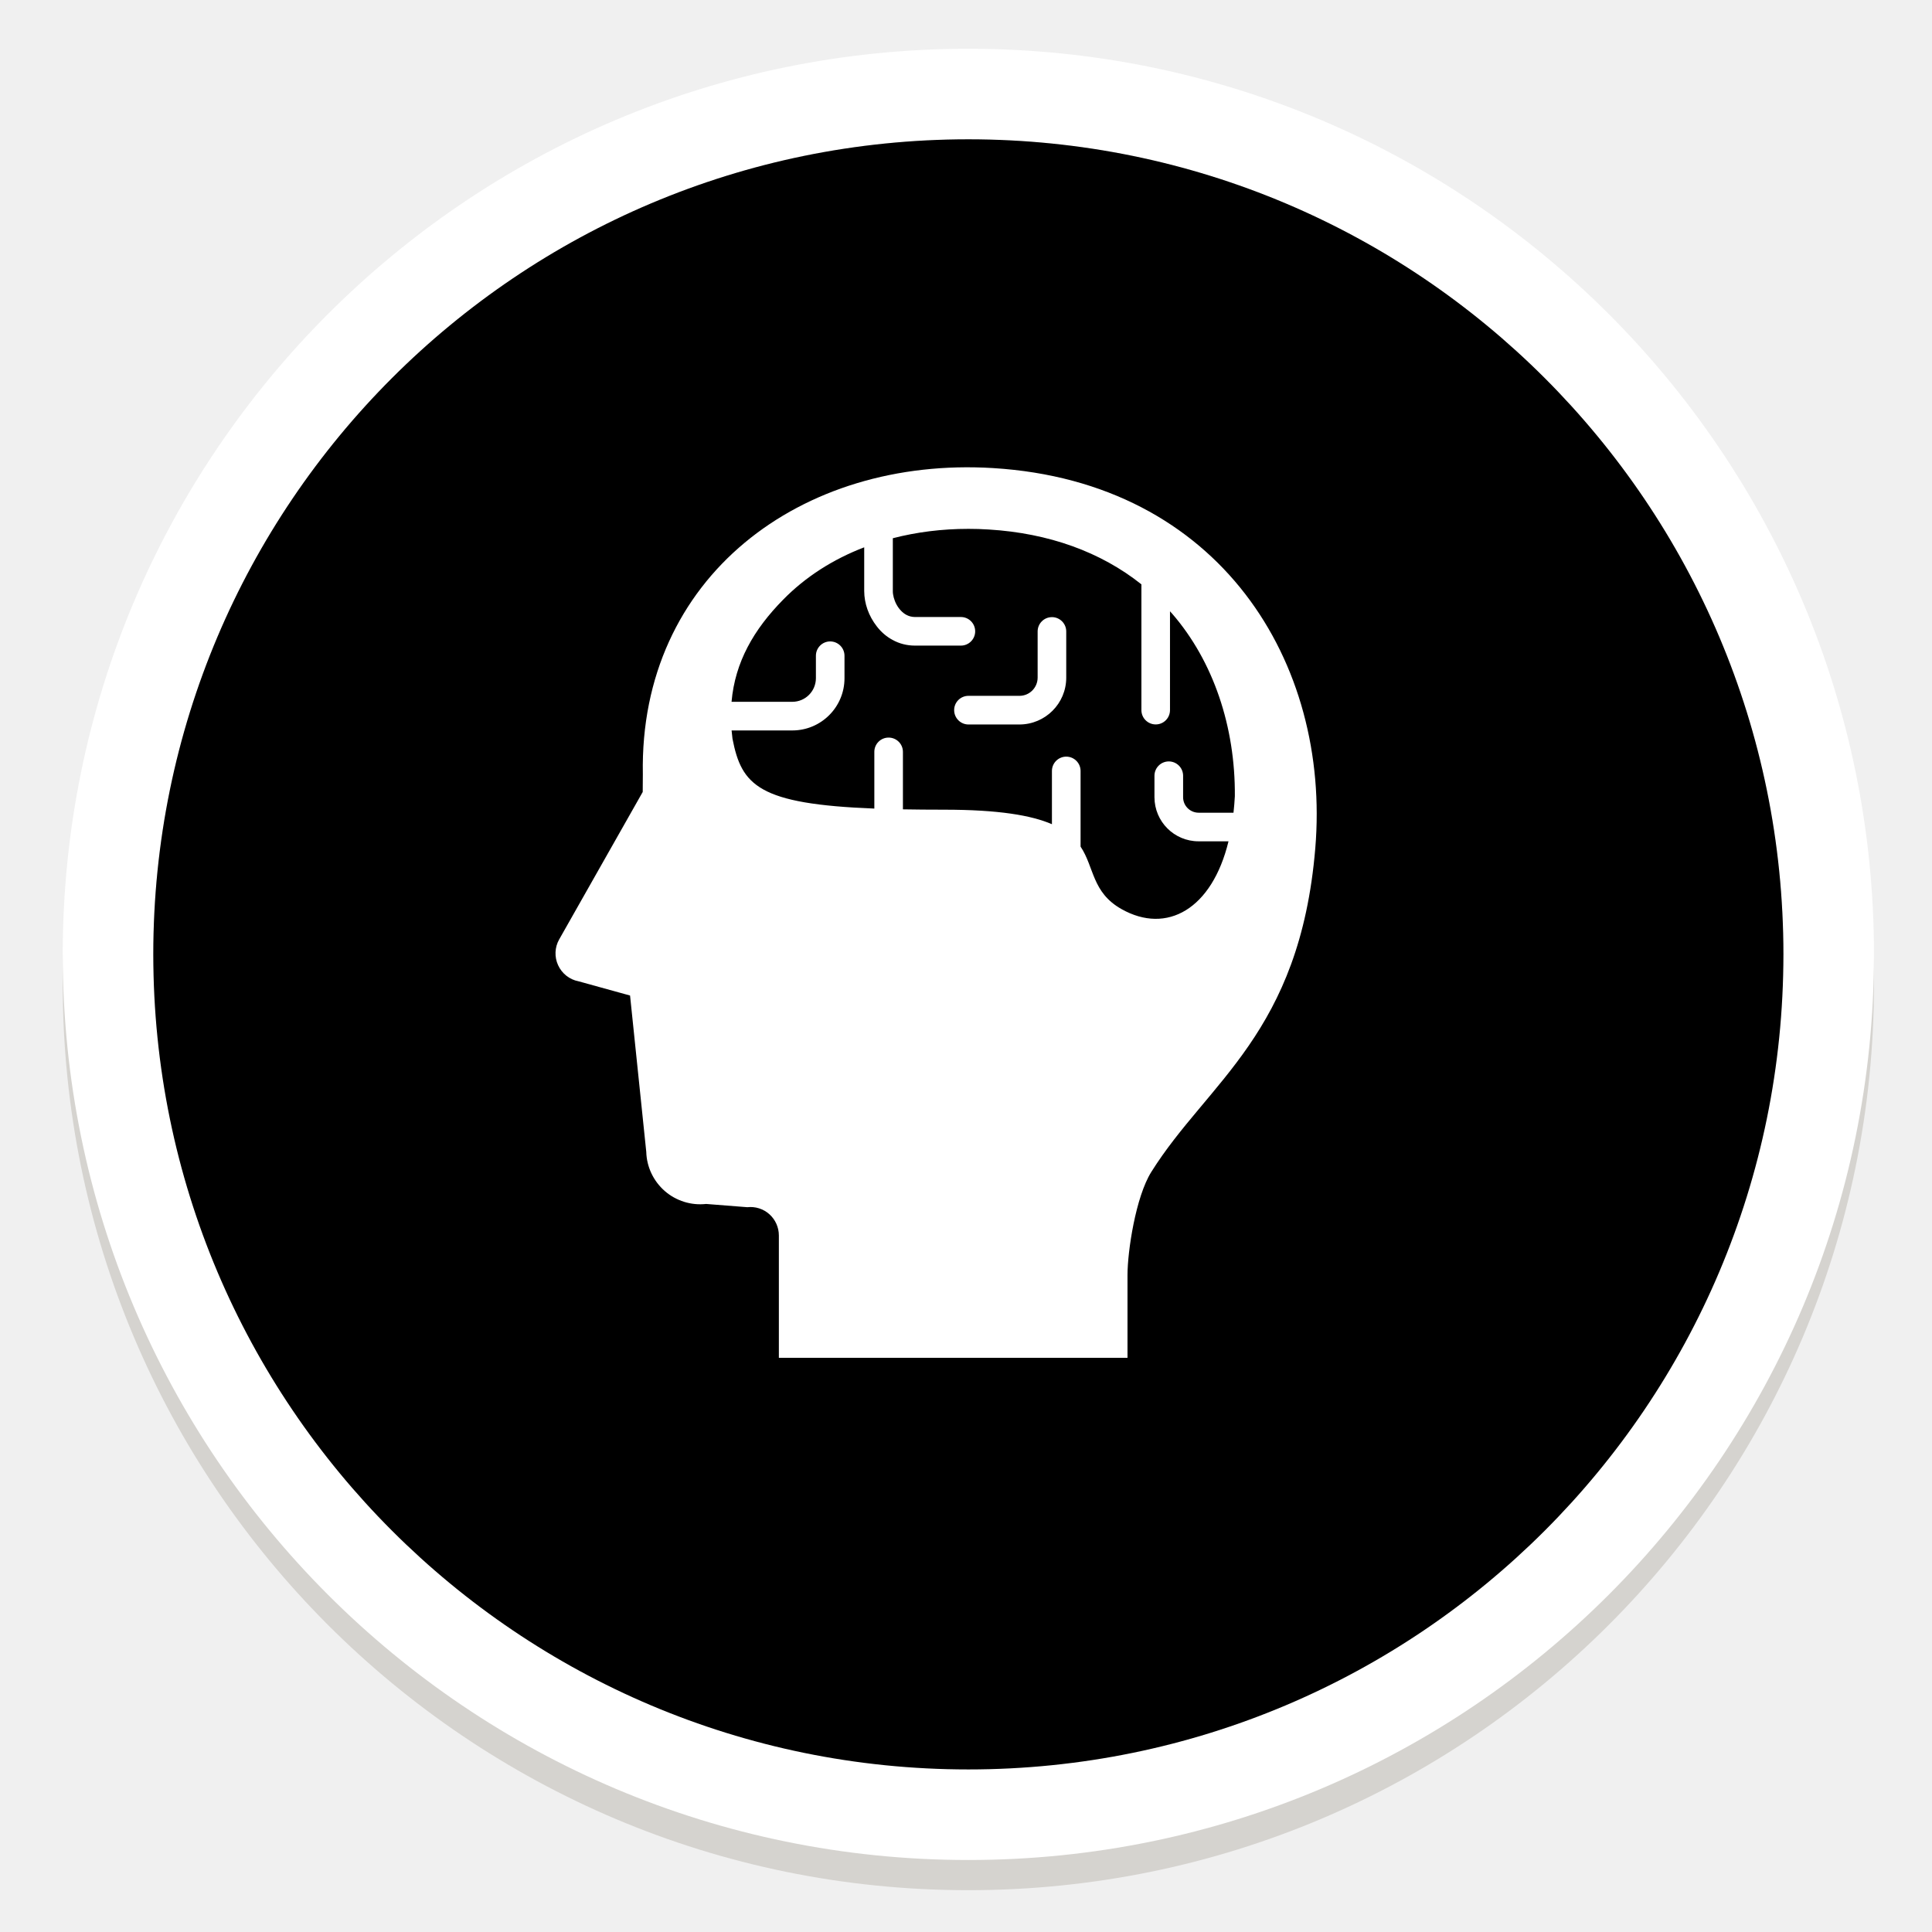
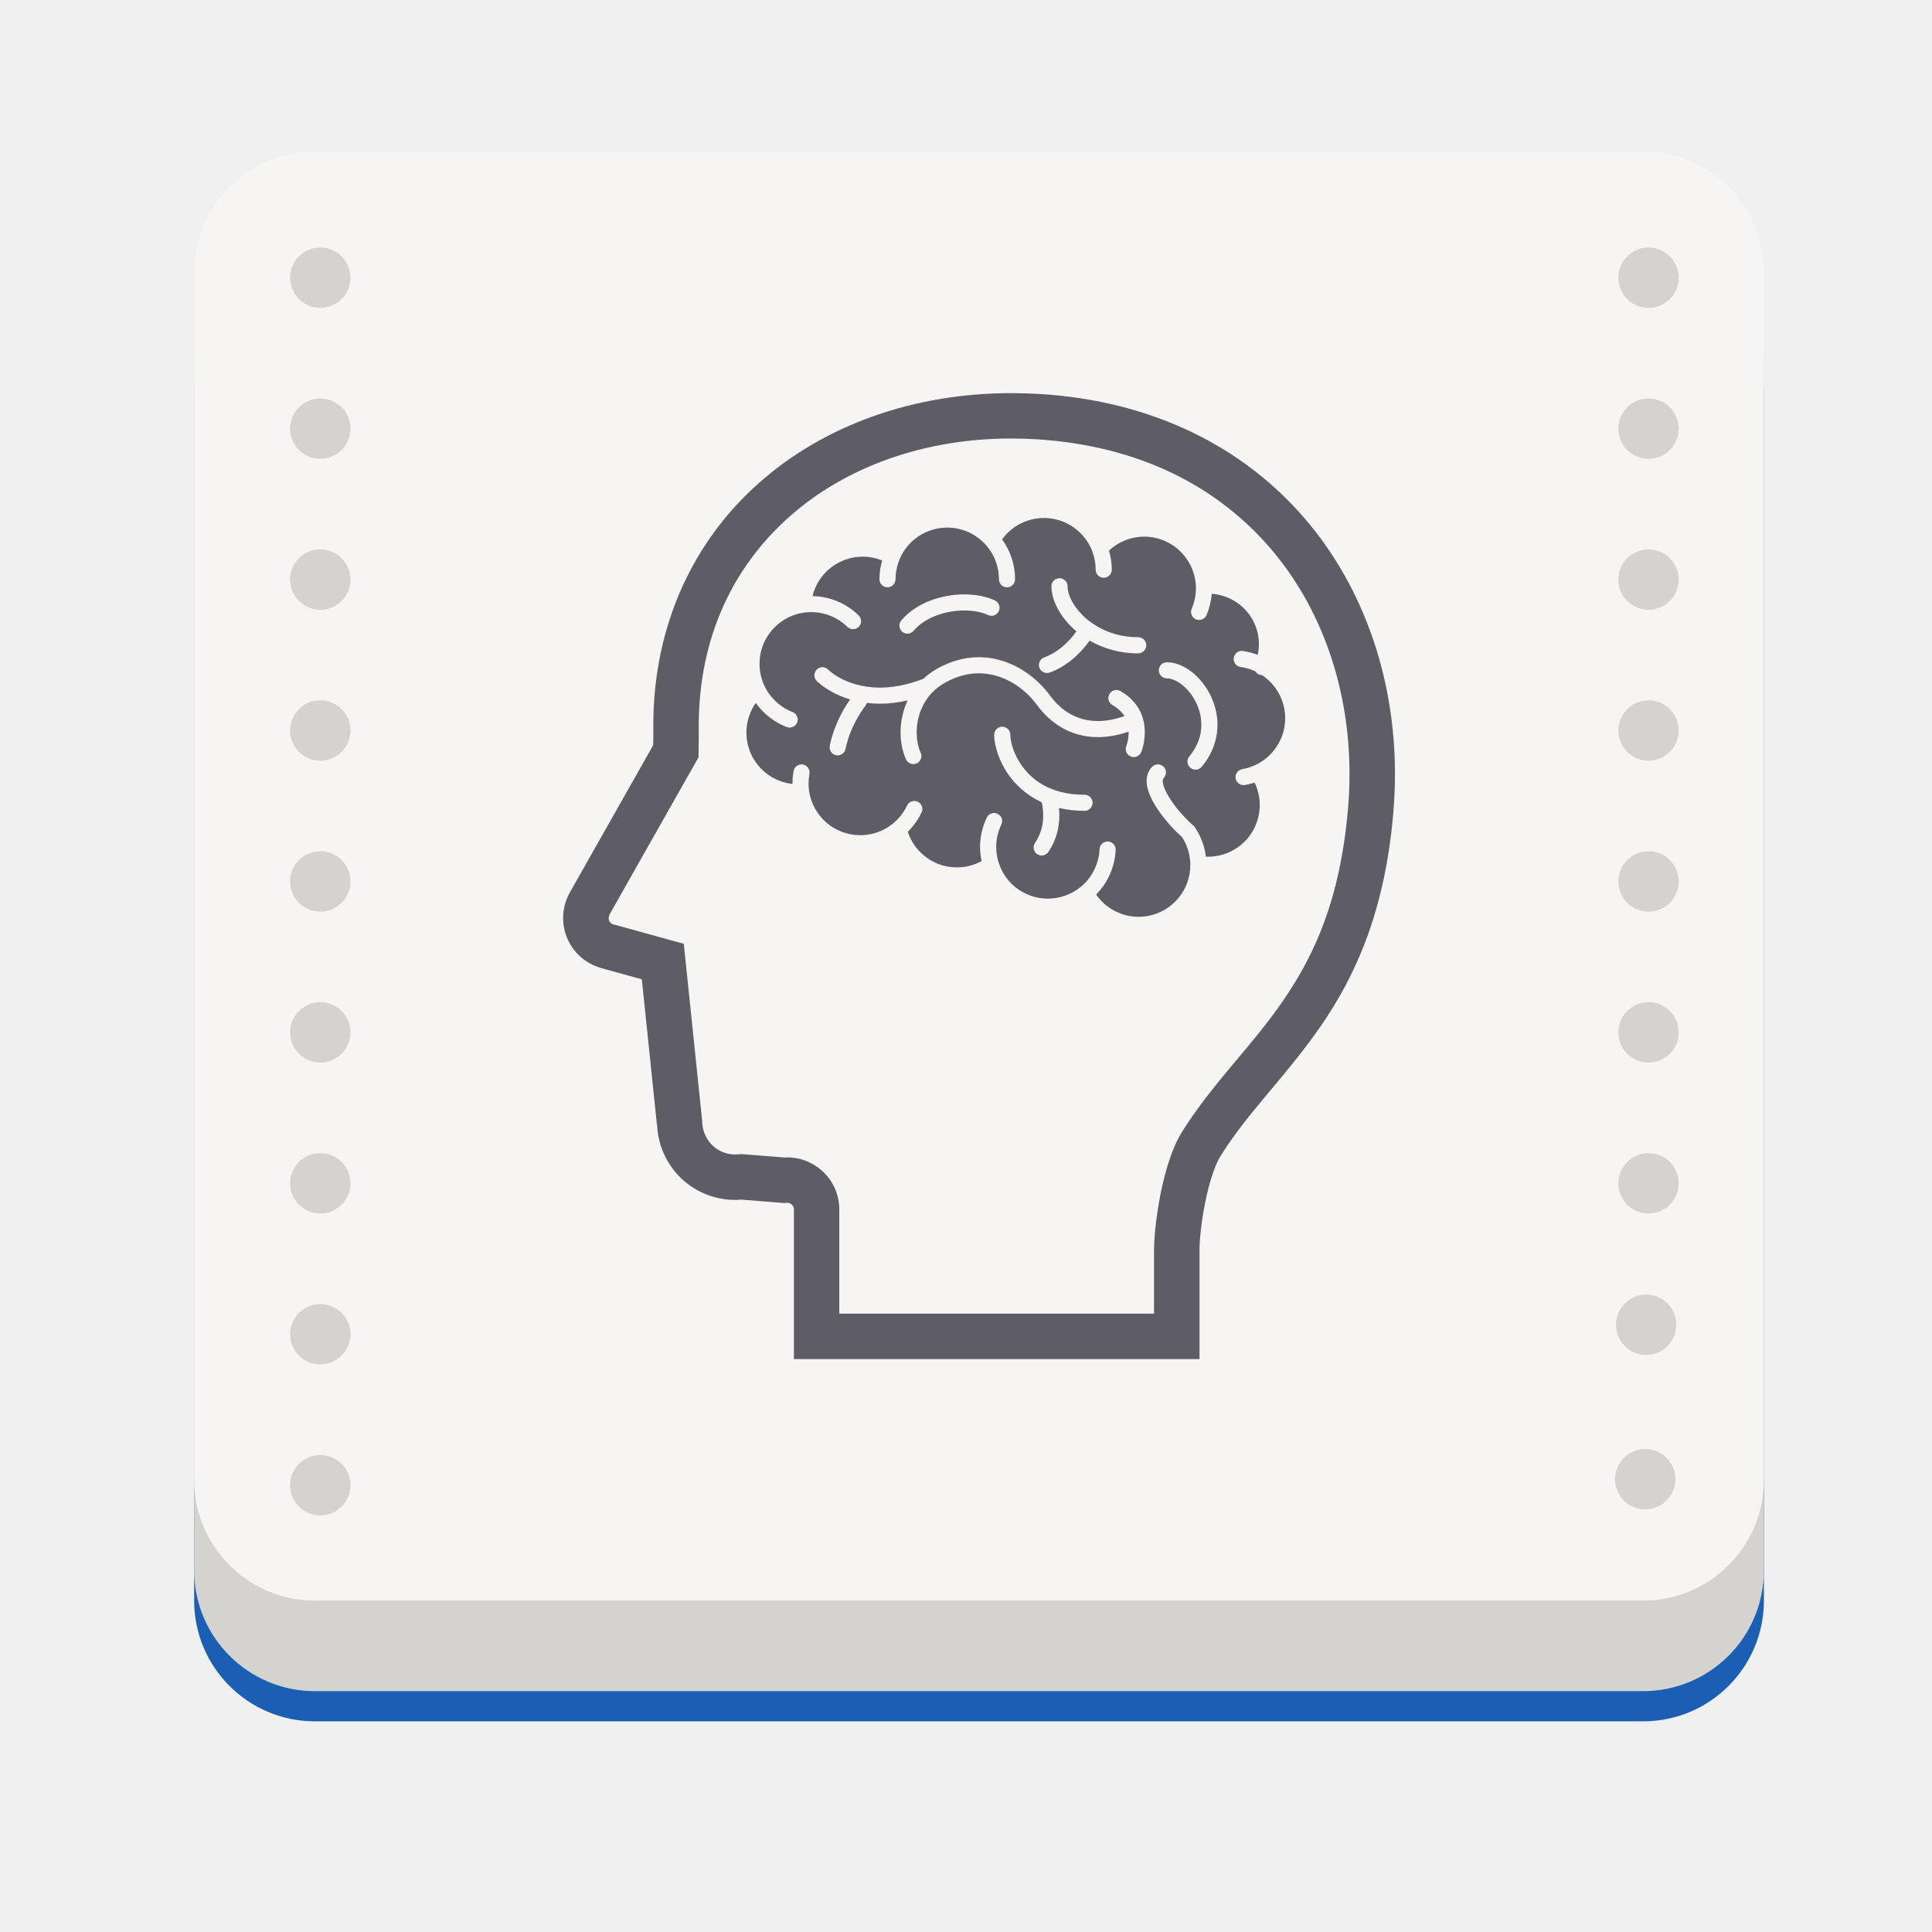
<svg xmlns="http://www.w3.org/2000/svg" height="128px" viewBox="0 0 128 128" width="128px">
-   <filter id="a" height="100%" width="100%" x="0%" y="0%">
-     <feColorMatrix color-interpolation-filters="sRGB" values="0 0 0 0 1 0 0 0 0 1 0 0 0 0 1 0 0 0 1 0" />
-   </filter>
-   <mask id="b">
-     <g filter="url(#a)">
-       <rect fill-opacity="0.1" height="153.6" width="153.6" x="-12.8" y="-12.8" />
-     </g>
-   </mask>
-   <clipPath id="c">
-     <rect height="152" width="192" />
-   </clipPath>
-   <path d="m 124.156 65.23 c 0 33.137 -26.863 60 -60 60 s -60 -26.863 -60 -60 s 26.863 -60 60 -60 s 60 26.863 60 60 z m 0 0" fill="#d5d3cf" />
-   <path d="m 64.156 7.23 c 30.93 0 56 25.07 56 56 v 2 c 0 30.926 -25.07 56 -56 56 c -30.926 0 -56 -25.074 -56 -56 v -2 c 0 -30.93 25.074 -56 56 -56 z m 0 0" fill="#d5d3cf" />
-   <path d="m 124.156 63.23 c 0 33.137 -26.863 60 -60 60 s -60 -26.863 -60 -60 s 26.863 -60 60 -60 s 60 26.863 60 60 z m 0 0" fill="#ffffff" />
-   <path d="m 118.156 63.23 c 0 29.824 -24.176 54 -54 54 s -54 -24.176 -54 -54 s 24.176 -54 54 -54 s 54 24.176 54 54 z m 0 0" />
-   <g mask="url(#b)">
-     <g clip-path="url(#c)" transform="matrix(1 0 0 1 -8 -16)">
-       <path d="m 72.156 25.23 c -29.824 0 -54 24.176 -54 54 c 0.012 0.391 0.023 0.781 0.043 1.172 c 0.453 -29.484 24.473 -53.152 53.957 -53.172 c 29.355 0.016 53.32 23.48 53.961 52.828 c 0.016 -0.277 0.027 -0.551 0.039 -0.828 c 0 -29.824 -24.176 -54 -54 -54 z m 0 0" />
-     </g>
+   <path d="m 108.863 114.043 h -88 c -4.418 0 -8 -3.582 -8 -8 v -80 c 0 -4.418 3.582 -8 8 -8 h 88 c 4.418 0 8 3.582 8 8 v 80 c 0 4.418 -3.582 8 -8 8 z m 0 0" fill="#1a5fb4" />
+   <path d="m 108.863 112.043 h -88 c -4.418 0 -8 -3.582 -8 -8 v -80 c 0 -4.418 3.582 -8 8 -8 h 88 c 4.418 0 8 3.582 8 8 v 80 c 0 4.418 -3.582 8 -8 8 z m 0 0" fill="#d5d3cf" />
+   <path d="m 108.863 106.043 h -88 c -4.418 0 -8 -3.582 -8 -8 v -80 c 0 -4.418 3.582 -8 8 -8 h 88 c 4.418 0 8 3.582 8 8 v 80 c 0 4.418 -3.582 8 -8 8 z m 0 0" fill="#f6f5f4" />
+   <g fill="#d5d3cf">
+     <path d="m 111 98 c 0 1.105 -0.895 2 -2 2 s -2 -0.895 -2 -2 s 0.895 -2 2 -2 s 2 0.895 2 2 z m 0 0" />
+     <path d="m 111.219 78.398 c 0 1.105 -0.898 2 -2 2 c -1.105 0 -2 -0.895 -2 -2 c 0 -1.105 0.895 -2 2 -2 c 1.102 0 2 0.895 2 2 z m 0 0" />
+     <path d="m 111.219 68.398 c 0 1.105 -0.898 2 -2 2 c -1.105 0 -2 -0.895 -2 -2 c 0 -1.105 0.895 -2 2 -2 c 1.102 0 2 0.895 2 2 z m 0 0" />
+     <path d="m 111.219 58.398 c 0 1.105 -0.898 2 -2 2 c -1.105 0 -2 -0.895 -2 -2 c 0 -1.105 0.895 -2 2 -2 c 1.102 0 2 0.895 2 2 z m 0 0" />
+     <path d="m 111.219 48.398 c 0 1.105 -0.898 2 -2 2 c -1.105 0 -2 -0.895 -2 -2 c 0 -1.105 0.895 -2 2 -2 c 1.102 0 2 0.895 2 2 z m 0 0" />
+     <path d="m 111.219 38.398 c 0 1.105 -0.898 2 -2 2 c -1.105 0 -2 -0.895 -2 -2 c 0 -1.105 0.895 -2 2 -2 c 1.102 0 2 0.895 2 2 z m 0 0" />
+     <path d="m 111.219 28.398 c 0 1.105 -0.898 2 -2 2 c -1.105 0 -2 -0.895 -2 -2 c 0 -1.105 0.895 -2 2 -2 c 1.102 0 2 0.895 2 2 z m 0 0" />
+     <path d="m 111.219 18.398 c 0 1.105 -0.898 2 -2 2 c -1.105 0 -2 -0.895 -2 -2 c 0 -1.105 0.895 -2 2 -2 c 1.102 0 2 0.895 2 2 z m 0 0" />
+     <path d="m 111.062 87.77 c 0 1.102 -0.898 2 -2 2 c -1.105 0 -2 -0.898 -2 -2 c 0 -1.105 0.895 -2 2 -2 c 1.102 0 2 0.895 2 2 z m 0 0" />
+     <path d="m 23.219 98.398 c 0 1.105 -0.898 2 -2 2 c -1.105 0 -2 -0.895 -2 -2 c 0 -1.105 0.895 -2 2 -2 c 1.102 0 2 0.895 2 2 z m 0 0" />
+     <path d="m 23.219 88.398 c 0 1.105 -0.898 2 -2 2 c -1.105 0 -2 -0.895 -2 -2 c 0 -1.105 0.895 -2 2 -2 c 1.102 0 2 0.895 2 2 z m 0 0" />
+     <path d="m 23.219 78.398 c 0 1.105 -0.898 2 -2 2 c -1.105 0 -2 -0.895 -2 -2 c 0 -1.105 0.895 -2 2 -2 c 1.102 0 2 0.895 2 2 z m 0 0" />
+     <path d="m 23.219 68.398 c 0 1.105 -0.898 2 -2 2 c -1.105 0 -2 -0.895 -2 -2 c 0 -1.105 0.895 -2 2 -2 c 1.102 0 2 0.895 2 2 z m 0 0" />
+     <path d="m 23.219 58.398 c 0 1.105 -0.898 2 -2 2 c -1.105 0 -2 -0.895 -2 -2 c 0 -1.105 0.895 -2 2 -2 c 1.102 0 2 0.895 2 2 z m 0 0" />
+     <path d="m 23.219 48.398 c 0 1.105 -0.898 2 -2 2 c -1.105 0 -2 -0.895 -2 -2 c 0 -1.105 0.895 -2 2 -2 c 1.102 0 2 0.895 2 2 z m 0 0" />
+     <path d="m 23.219 38.398 c 0 1.105 -0.898 2 -2 2 c -1.105 0 -2 -0.895 -2 -2 c 0 -1.105 0.895 -2 2 -2 c 1.102 0 2 0.895 2 2 z m 0 0" />
+     <path d="m 23.219 28.398 c 0 1.105 -0.898 2 -2 2 c -1.105 0 -2 -0.895 -2 -2 c 0 -1.105 0.895 -2 2 -2 c 1.102 0 2 0.895 2 2 z m 0 0" />
+     <path d="m 23.219 18.398 c 0 1.105 -0.898 2 -2 2 c -1.105 0 -2 -0.895 -2 -2 c 0 -1.105 0.895 -2 2 -2 c 1.102 0 2 0.895 2 2 z m 0 0" />
  </g>
-   <g fill="#ffffff">
-     <path d="m 65.801 31.012 c -12.734 -0.785 -23.453 7.227 -23.211 20.277 l -0.008 1.18 l -5.535 9.77 c -0.297 0.523 -0.324 1.16 -0.07 1.711 c 0.254 0.551 0.754 0.949 1.348 1.062 l 3.418 0.945 l 1.074 10.359 c 0.027 0.996 0.473 1.934 1.227 2.594 c 0.75 0.652 1.746 0.965 2.738 0.855 l 2.73 0.215 c 0.531 -0.059 1.066 0.109 1.465 0.469 c 0.398 0.359 0.625 0.871 0.625 1.406 v 8.102 h 23.098 s 0 -3.91 0 -5.484 c 0 -1.574 0.543 -5.176 1.574 -6.824 c 3.746 -5.984 9.84 -9.168 10.867 -21.449 c 1.027 -12.277 -6.301 -24.262 -21.34 -25.188 z m 15.918 22.832 c -1.133 0 -2.312 0 -2.312 0 c -0.566 -0.004 -1.023 -0.461 -1.023 -1.023 v -1.426 c 0 -0.523 -0.426 -0.949 -0.949 -0.949 c -0.523 0 -0.949 0.426 -0.949 0.949 v 1.426 c 0.004 1.613 1.309 2.918 2.922 2.918 h 1.984 c -1.09 4.492 -4.086 6.188 -7.094 4.488 c -1.961 -1.109 -1.793 -2.766 -2.707 -4.137 v -5.012 c 0 -0.523 -0.426 -0.949 -0.949 -0.949 s -0.949 0.426 -0.949 0.949 v 3.527 c -1.359 -0.586 -3.527 -0.961 -7.145 -0.961 c -0.98 0 -1.883 -0.008 -2.727 -0.023 v -3.809 c 0 -0.523 -0.426 -0.945 -0.949 -0.945 c -0.523 0 -0.945 0.422 -0.945 0.945 v 3.758 c -7.668 -0.297 -8.797 -1.531 -9.398 -4.629 c -0.023 -0.184 -0.043 -0.367 -0.059 -0.547 h 4.023 c 1.91 0 3.457 -1.551 3.457 -3.457 v -1.492 c 0 -0.523 -0.426 -0.949 -0.949 -0.949 s -0.945 0.426 -0.945 0.949 v 1.492 c -0.004 0.859 -0.699 1.559 -1.562 1.559 h -4.027 c 0.23 -2.637 1.477 -4.793 3.414 -6.762 c 1.48 -1.512 3.305 -2.68 5.375 -3.473 v 2.898 c 0.004 0.816 0.289 1.645 0.84 2.348 c 0.273 0.352 0.621 0.668 1.051 0.895 c 0.422 0.234 0.93 0.371 1.469 0.371 h 3.047 c 0.523 0 0.945 -0.426 0.945 -0.945 c 0 -0.523 -0.422 -0.949 -0.945 -0.949 c 0 0 -1.523 0 -3.047 0 c -0.223 -0.004 -0.402 -0.055 -0.57 -0.145 c -0.25 -0.133 -0.484 -0.379 -0.648 -0.68 c -0.164 -0.301 -0.25 -0.648 -0.246 -0.895 c 0 -0.559 0 -2.086 0 -3.5 c 1.574 -0.406 3.25 -0.621 5.004 -0.621 c 0.445 0 0.898 0.012 1.352 0.043 c 3.977 0.242 7.418 1.488 10.113 3.633 v 8.332 c 0 0.527 0.426 0.949 0.949 0.949 c 0.523 0 0.945 -0.422 0.945 -0.949 v -6.547 c 0.051 0.059 0.105 0.113 0.152 0.168 c 2.719 3.145 4.18 7.48 4.145 12.082 c -0.02 0.379 -0.051 0.738 -0.09 1.094 z m 0 0" />
-     <path d="m 69.691 40.887 c -0.523 0 -0.945 0.426 -0.945 0.949 v 3.062 c -0.004 0.664 -0.539 1.203 -1.203 1.203 h -3.379 c -0.523 0 -0.949 0.422 -0.949 0.945 c 0 0.527 0.426 0.953 0.949 0.953 h 3.379 c 1.711 -0.004 3.098 -1.391 3.098 -3.102 v -3.062 c 0 -0.523 -0.426 -0.949 -0.949 -0.949 z m 0 0" />
-   </g>
+   <path d="m 84.156 45.176 c -0.16 -0.16 -0.34 -0.309 -0.535 -0.441 l -0.203 -0.043 c -0.105 -0.047 -0.188 -0.121 -0.246 -0.211 c -0.312 -0.148 -0.645 -0.246 -0.98 -0.293 c -0.289 -0.039 -0.492 -0.309 -0.453 -0.602 c 0.039 -0.293 0.312 -0.496 0.602 -0.457 c 0.332 0.051 0.668 0.133 0.984 0.258 c 0.055 -0.23 0.082 -0.469 0.082 -0.711 c 0 -0.523 -0.125 -1.055 -0.387 -1.555 c -0.301 -0.57 -0.738 -1.012 -1.254 -1.316 c -0.449 -0.266 -0.961 -0.426 -1.484 -0.465 c -0.039 0.48 -0.152 0.953 -0.348 1.414 c -0.117 0.27 -0.43 0.395 -0.703 0.277 c -0.27 -0.113 -0.395 -0.43 -0.277 -0.699 c 0.188 -0.441 0.277 -0.898 0.281 -1.352 l -0.008 -0.195 c -0.035 -0.625 -0.246 -1.23 -0.598 -1.746 c -0.355 -0.516 -0.852 -0.938 -1.469 -1.207 c -0.441 -0.188 -0.898 -0.277 -1.352 -0.277 c -0.867 0 -1.703 0.332 -2.336 0.922 c 0.117 0.402 0.188 0.824 0.188 1.266 c 0 0.297 -0.242 0.535 -0.535 0.535 c -0.297 0 -0.535 -0.238 -0.535 -0.535 c 0 -0.43 -0.078 -0.84 -0.227 -1.223 h 0.004 c -0.246 -0.641 -0.684 -1.195 -1.238 -1.582 c -0.559 -0.391 -1.23 -0.621 -1.965 -0.621 c -0.633 0 -1.227 0.176 -1.738 0.473 c -0.406 0.242 -0.758 0.566 -1.035 0.949 c 0.543 0.742 0.859 1.656 0.859 2.641 c 0 0.293 -0.238 0.531 -0.535 0.531 c -0.293 0 -0.531 -0.238 -0.531 -0.531 c 0 -0.867 -0.32 -1.652 -0.852 -2.258 c -0.629 -0.715 -1.547 -1.168 -2.574 -1.168 c -0.715 0 -1.371 0.219 -1.922 0.59 c -0.547 0.371 -0.984 0.898 -1.242 1.52 c -0.164 0.406 -0.262 0.852 -0.262 1.316 c 0 0.293 -0.238 0.531 -0.531 0.531 c -0.297 0 -0.535 -0.238 -0.535 -0.531 c 0 -0.434 0.062 -0.852 0.18 -1.246 c -0.402 -0.164 -0.84 -0.254 -1.285 -0.254 c -0.254 0 -0.508 0.027 -0.766 0.086 c -0.762 0.176 -1.398 0.586 -1.863 1.141 c -0.336 0.398 -0.574 0.875 -0.699 1.387 c 1.102 0.02 2.203 0.445 3.055 1.277 c 0.211 0.207 0.215 0.543 0.008 0.754 c -0.207 0.211 -0.543 0.211 -0.754 0.008 c -0.668 -0.652 -1.531 -0.977 -2.395 -0.98 c -0.156 0 -0.312 0.012 -0.465 0.031 h -0.004 c -0.727 0.102 -1.426 0.434 -1.98 1 c -0.652 0.664 -0.977 1.527 -0.977 2.395 c 0 0.496 0.105 0.992 0.32 1.453 c 0.168 0.359 0.402 0.695 0.707 0.992 c 0.344 0.34 0.738 0.586 1.16 0.75 c 0.273 0.105 0.414 0.414 0.305 0.691 c -0.105 0.273 -0.414 0.414 -0.688 0.305 c -0.555 -0.215 -1.074 -0.543 -1.523 -0.984 c -0.199 -0.191 -0.375 -0.398 -0.531 -0.617 c -0.402 0.574 -0.621 1.266 -0.621 1.969 c 0 0.547 0.133 1.094 0.406 1.613 c 0.309 0.578 0.758 1.027 1.285 1.336 c 0.418 0.242 0.883 0.398 1.363 0.449 v -0.031 c 0 -0.281 0.023 -0.559 0.074 -0.828 c 0.055 -0.289 0.332 -0.477 0.621 -0.426 c 0.289 0.055 0.48 0.332 0.43 0.621 c -0.039 0.207 -0.059 0.418 -0.059 0.633 l 0.008 0.25 l 0.027 0.25 v 0.008 c 0.246 1.672 1.691 2.922 3.387 2.922 l 0.246 -0.008 c 0.75 -0.055 1.426 -0.344 1.961 -0.797 c 0.375 -0.316 0.684 -0.711 0.895 -1.16 c 0.121 -0.266 0.441 -0.379 0.707 -0.254 c 0.27 0.125 0.383 0.441 0.258 0.707 c -0.23 0.484 -0.543 0.918 -0.914 1.285 c 0.207 0.645 0.602 1.199 1.117 1.609 c 0.586 0.473 1.328 0.75 2.129 0.75 l 0.25 -0.008 c 0.508 -0.035 0.977 -0.184 1.395 -0.41 c -0.066 -0.305 -0.105 -0.621 -0.105 -0.938 c 0 -0.656 0.148 -1.32 0.449 -1.949 c 0.129 -0.266 0.445 -0.375 0.711 -0.246 c 0.266 0.125 0.379 0.445 0.25 0.711 c -0.23 0.48 -0.34 0.984 -0.34 1.484 c 0 0.348 0.055 0.695 0.156 1.027 h 0.004 c 0.27 0.871 0.891 1.633 1.777 2.059 c 0.48 0.234 0.984 0.34 1.484 0.34 c 0.789 0 1.562 -0.273 2.176 -0.777 h 0.004 c 0.371 -0.305 0.684 -0.695 0.906 -1.156 v -0.004 c 0.211 -0.434 0.32 -0.887 0.34 -1.34 c 0.012 -0.293 0.262 -0.523 0.555 -0.508 c 0.297 0.012 0.523 0.262 0.512 0.555 c -0.027 0.594 -0.172 1.195 -0.445 1.758 c -0.219 0.457 -0.508 0.859 -0.848 1.203 c 0.629 0.906 1.676 1.473 2.809 1.473 c 0.211 0 0.422 -0.02 0.637 -0.059 c 0.824 -0.156 1.52 -0.594 2.012 -1.191 c 0.496 -0.602 0.781 -1.363 0.781 -2.172 v -0.074 c -0.004 -0.184 -0.023 -0.371 -0.059 -0.562 c -0.086 -0.453 -0.258 -0.867 -0.496 -1.23 c -0.344 -0.301 -0.727 -0.699 -1.09 -1.141 c -0.387 -0.469 -0.738 -0.984 -0.977 -1.504 c -0.156 -0.344 -0.27 -0.695 -0.273 -1.066 c 0 -0.164 0.023 -0.332 0.086 -0.496 c 0.059 -0.164 0.156 -0.32 0.289 -0.449 c 0.207 -0.207 0.543 -0.207 0.754 0 c 0.207 0.207 0.207 0.547 0 0.754 l -0.039 0.062 l -0.023 0.129 c 0 0.137 0.055 0.363 0.176 0.625 c 0.121 0.258 0.297 0.551 0.504 0.84 c 0.414 0.582 0.953 1.148 1.355 1.496 l 0.055 0.047 l 0.039 0.059 c 0.332 0.492 0.574 1.059 0.691 1.676 v 0.004 l 0.035 0.262 l 0.16 0.008 c 0.676 0 1.359 -0.199 1.957 -0.621 c 0.477 -0.336 0.84 -0.766 1.082 -1.246 c 0.246 -0.484 0.375 -1.02 0.375 -1.559 c 0 -0.504 -0.113 -1.012 -0.34 -1.484 c -0.211 0.07 -0.426 0.121 -0.641 0.16 c -0.289 0.051 -0.566 -0.145 -0.617 -0.434 c -0.051 -0.293 0.145 -0.566 0.438 -0.617 c 0.941 -0.164 1.809 -0.715 2.344 -1.598 c 0.34 -0.555 0.5 -1.168 0.5 -1.773 c 0 -0.891 -0.348 -1.762 -0.988 -2.406 z m -24.445 -4.07 c 0.512 -0.602 1.188 -1.031 1.914 -1.312 c 0.73 -0.277 1.512 -0.414 2.262 -0.414 c 0.73 0 1.434 0.125 2.027 0.402 c 0.266 0.121 0.383 0.438 0.262 0.707 c -0.125 0.266 -0.441 0.383 -0.711 0.262 c -0.41 -0.195 -0.973 -0.305 -1.578 -0.305 c -0.621 0 -1.281 0.113 -1.879 0.344 c -0.594 0.23 -1.117 0.57 -1.484 1.004 c -0.188 0.227 -0.523 0.254 -0.75 0.062 c -0.223 -0.191 -0.254 -0.527 -0.062 -0.75 z m 12.145 12.613 c -0.621 0 -1.184 -0.07 -1.695 -0.188 c 0.012 0.145 0.023 0.309 0.023 0.484 c 0 0.348 -0.039 0.746 -0.148 1.16 c -0.109 0.418 -0.297 0.855 -0.586 1.277 c -0.168 0.242 -0.5 0.301 -0.742 0.133 c -0.242 -0.168 -0.301 -0.496 -0.137 -0.742 c 0.215 -0.309 0.348 -0.629 0.434 -0.941 c 0.082 -0.312 0.109 -0.613 0.109 -0.887 c 0.004 -0.379 -0.055 -0.688 -0.098 -0.867 c -0.258 -0.117 -0.5 -0.25 -0.723 -0.398 c -0.895 -0.578 -1.492 -1.34 -1.867 -2.066 c -0.254 -0.488 -0.406 -0.957 -0.488 -1.367 c -0.047 -0.23 -0.07 -0.441 -0.07 -0.637 c 0 -0.293 0.238 -0.535 0.535 -0.535 c 0.293 0 0.535 0.242 0.535 0.535 c -0.004 0.156 0.031 0.414 0.113 0.711 c 0.086 0.297 0.219 0.633 0.414 0.969 c 0.391 0.68 1.008 1.363 1.961 1.805 c 0.641 0.297 1.434 0.488 2.43 0.488 c 0.293 0 0.531 0.238 0.531 0.531 c 0 0.297 -0.238 0.535 -0.531 0.535 z m 3.758 -3.895 c -0.113 0.273 -0.422 0.406 -0.695 0.297 c -0.273 -0.109 -0.406 -0.418 -0.297 -0.691 v -0.012 l 0.016 -0.047 l 0.059 -0.191 c 0.039 -0.168 0.078 -0.406 0.078 -0.668 v -0.035 c -0.734 0.246 -1.414 0.359 -2.039 0.359 c -0.945 0 -1.766 -0.258 -2.43 -0.652 c -0.668 -0.395 -1.188 -0.914 -1.578 -1.445 c -0.438 -0.602 -1.016 -1.137 -1.68 -1.52 s -1.406 -0.609 -2.195 -0.613 c -0.691 0.004 -1.426 0.176 -2.195 0.598 c -0.727 0.398 -1.195 0.93 -1.496 1.516 c -0.301 0.586 -0.43 1.223 -0.43 1.805 c 0 0.539 0.113 1.027 0.262 1.336 c 0.125 0.266 0.012 0.582 -0.254 0.711 c -0.266 0.125 -0.586 0.012 -0.711 -0.254 c -0.23 -0.492 -0.363 -1.113 -0.363 -1.793 c 0 -0.676 0.137 -1.414 0.465 -2.121 c -0.66 0.152 -1.277 0.219 -1.836 0.219 c -0.305 0 -0.59 -0.02 -0.859 -0.055 l -0.102 0.199 l -0.008 0.008 l -0.027 0.039 l -0.113 0.152 c -0.098 0.141 -0.234 0.344 -0.379 0.602 c -0.293 0.512 -0.625 1.234 -0.785 2.047 c -0.059 0.289 -0.34 0.48 -0.629 0.422 s -0.477 -0.34 -0.418 -0.633 c 0.195 -0.961 0.574 -1.781 0.902 -2.363 c 0.172 -0.301 0.332 -0.539 0.445 -0.703 c -0.434 -0.129 -0.809 -0.289 -1.117 -0.453 c -0.703 -0.375 -1.07 -0.746 -1.102 -0.777 c -0.203 -0.215 -0.195 -0.551 0.016 -0.754 c 0.211 -0.207 0.547 -0.199 0.754 0.012 l 0.035 0.035 l 0.152 0.129 c 0.141 0.109 0.355 0.262 0.641 0.414 c 0.578 0.301 1.438 0.609 2.59 0.613 c 0.812 0 1.766 -0.156 2.879 -0.582 c 0.281 -0.262 0.605 -0.5 0.977 -0.707 c 0.914 -0.5 1.832 -0.727 2.707 -0.727 c 0.996 0 1.926 0.293 2.727 0.754 c 0.805 0.465 1.484 1.102 2.012 1.816 c 0.316 0.43 0.734 0.852 1.254 1.156 s 1.137 0.504 1.891 0.504 c 0.516 0 1.098 -0.098 1.758 -0.328 c -0.16 -0.258 -0.402 -0.504 -0.793 -0.73 c -0.258 -0.145 -0.348 -0.473 -0.203 -0.727 c 0.145 -0.258 0.469 -0.348 0.727 -0.203 c 0.629 0.355 1.051 0.828 1.297 1.32 c 0.25 0.488 0.32 0.988 0.32 1.41 c 0 0.738 -0.215 1.273 -0.227 1.312 z m -0.203 -6.535 c -1.246 0 -2.336 -0.34 -3.219 -0.848 c -0.121 0.172 -0.289 0.391 -0.504 0.625 c -0.484 0.531 -1.191 1.152 -2.141 1.492 c -0.281 0.098 -0.586 -0.043 -0.684 -0.32 c -0.098 -0.281 0.047 -0.586 0.324 -0.684 c 0.699 -0.25 1.285 -0.738 1.691 -1.184 c 0.188 -0.203 0.332 -0.395 0.438 -0.543 c -0.523 -0.445 -0.941 -0.949 -1.227 -1.473 c -0.27 -0.5 -0.426 -1.016 -0.43 -1.516 c 0 -0.293 0.242 -0.531 0.535 -0.531 c 0.293 0 0.535 0.238 0.535 0.531 c -0.004 0.27 0.09 0.629 0.297 1.008 c 0.207 0.379 0.52 0.77 0.926 1.125 c 0.816 0.707 1.992 1.246 3.457 1.246 c 0.297 0 0.535 0.242 0.535 0.535 c 0 0.293 -0.238 0.535 -0.535 0.535 z m 4.207 7.512 c -0.188 0.223 -0.523 0.258 -0.75 0.066 c -0.23 -0.184 -0.262 -0.523 -0.074 -0.75 c 0.582 -0.703 0.797 -1.418 0.797 -2.098 c 0.004 -0.621 -0.188 -1.219 -0.484 -1.723 c -0.293 -0.504 -0.699 -0.906 -1.09 -1.133 c -0.266 -0.148 -0.512 -0.219 -0.707 -0.219 c -0.297 0 -0.535 -0.238 -0.535 -0.531 c 0 -0.297 0.238 -0.535 0.535 -0.535 c 0.324 0 0.641 0.078 0.945 0.211 c 0.301 0.133 0.582 0.32 0.848 0.547 c 0.527 0.457 0.977 1.078 1.258 1.809 c 0.188 0.484 0.301 1.02 0.301 1.574 c 0 0.914 -0.312 1.895 -1.043 2.781 z m 0 0" fill="#5e5c64" />
+   <path d="m 54.422 77.527 l 0.035 0.031 z m 0 0" fill="#5e5c64" />
+   <path d="m 86.453 34.367 c -3.973 -4.641 -9.941 -7.805 -17.59 -8.266 c -0.625 -0.035 -1.242 -0.055 -1.855 -0.055 c -6.434 0 -12.352 2.086 -16.691 5.922 c -4.34 3.824 -7.043 9.426 -7.035 16.133 c 0 0.152 0 0.305 0.004 0.457 l -0.008 0.809 l -5.52 9.754 c -0.297 0.527 -0.449 1.113 -0.449 1.699 c 0 0.492 0.105 0.984 0.316 1.441 c 0.445 0.973 1.32 1.672 2.359 1.914 v 0.008 l 2.539 0.699 l 1.004 9.68 l 0.008 -0.004 c 0.07 1.41 0.699 2.734 1.766 3.664 c 0.949 0.828 2.164 1.277 3.41 1.277 c 0.125 0 0.25 -0.012 0.375 -0.023 l 2.879 0.23 l 0.145 -0.016 l 0.043 -0.004 c 0.113 0 0.215 0.039 0.293 0.113 l 0.008 0.004 c 0.09 0.082 0.145 0.203 0.145 0.328 v 9.914 h 26.871 v -1.508 s 0 -4.074 0 -5.703 c -0.004 -0.652 0.125 -1.949 0.383 -3.195 c 0.125 -0.629 0.285 -1.25 0.465 -1.793 c 0.176 -0.539 0.379 -0.996 0.551 -1.262 c 1.785 -2.883 4.312 -5.246 6.625 -8.59 c 2.312 -3.336 4.285 -7.668 4.824 -14.242 c 0.066 -0.824 0.102 -1.648 0.102 -2.469 c 0 -6.23 -1.992 -12.281 -5.965 -16.918 z m 2.863 19.137 c -0.523 6.109 -2.23 9.766 -4.301 12.785 c -2.066 3.023 -4.621 5.395 -6.703 8.699 c -0.363 0.582 -0.629 1.23 -0.855 1.918 c -0.34 1.031 -0.582 2.152 -0.746 3.199 c -0.164 1.047 -0.254 2 -0.254 2.73 v 4.199 h -20.852 v -6.902 c 0 -0.984 -0.414 -1.918 -1.148 -2.57 c -0.637 -0.574 -1.461 -0.883 -2.305 -0.883 c -0.059 0 -0.121 0.004 -0.18 0.008 l -2.875 -0.227 l -0.141 0.016 l -0.246 0.012 c -0.523 0 -1.035 -0.188 -1.434 -0.535 c -0.461 -0.402 -0.73 -0.977 -0.75 -1.59 v -0.055 l -1.223 -11.777 l -4.574 -1.266 l -0.055 -0.008 c -0.141 -0.027 -0.258 -0.121 -0.316 -0.25 l -0.039 -0.188 l 0.055 -0.215 l 5.906 -10.434 l 0.016 -1.629 v -0.02 c -0.004 -0.141 -0.004 -0.281 -0.004 -0.422 c 0.008 -5.906 2.305 -10.582 6.02 -13.879 c 3.715 -3.289 8.906 -5.168 14.695 -5.168 c 0.551 0 1.109 0.02 1.668 0.051 l 0.094 -1.5 l -0.094 1.5 c 6.93 0.438 12.031 3.203 15.492 7.223 c 3.449 4.02 5.242 9.359 5.242 14.957 c 0 0.738 -0.031 1.477 -0.094 2.219 z m 0 0" fill="#5e5c64" />
</svg>
